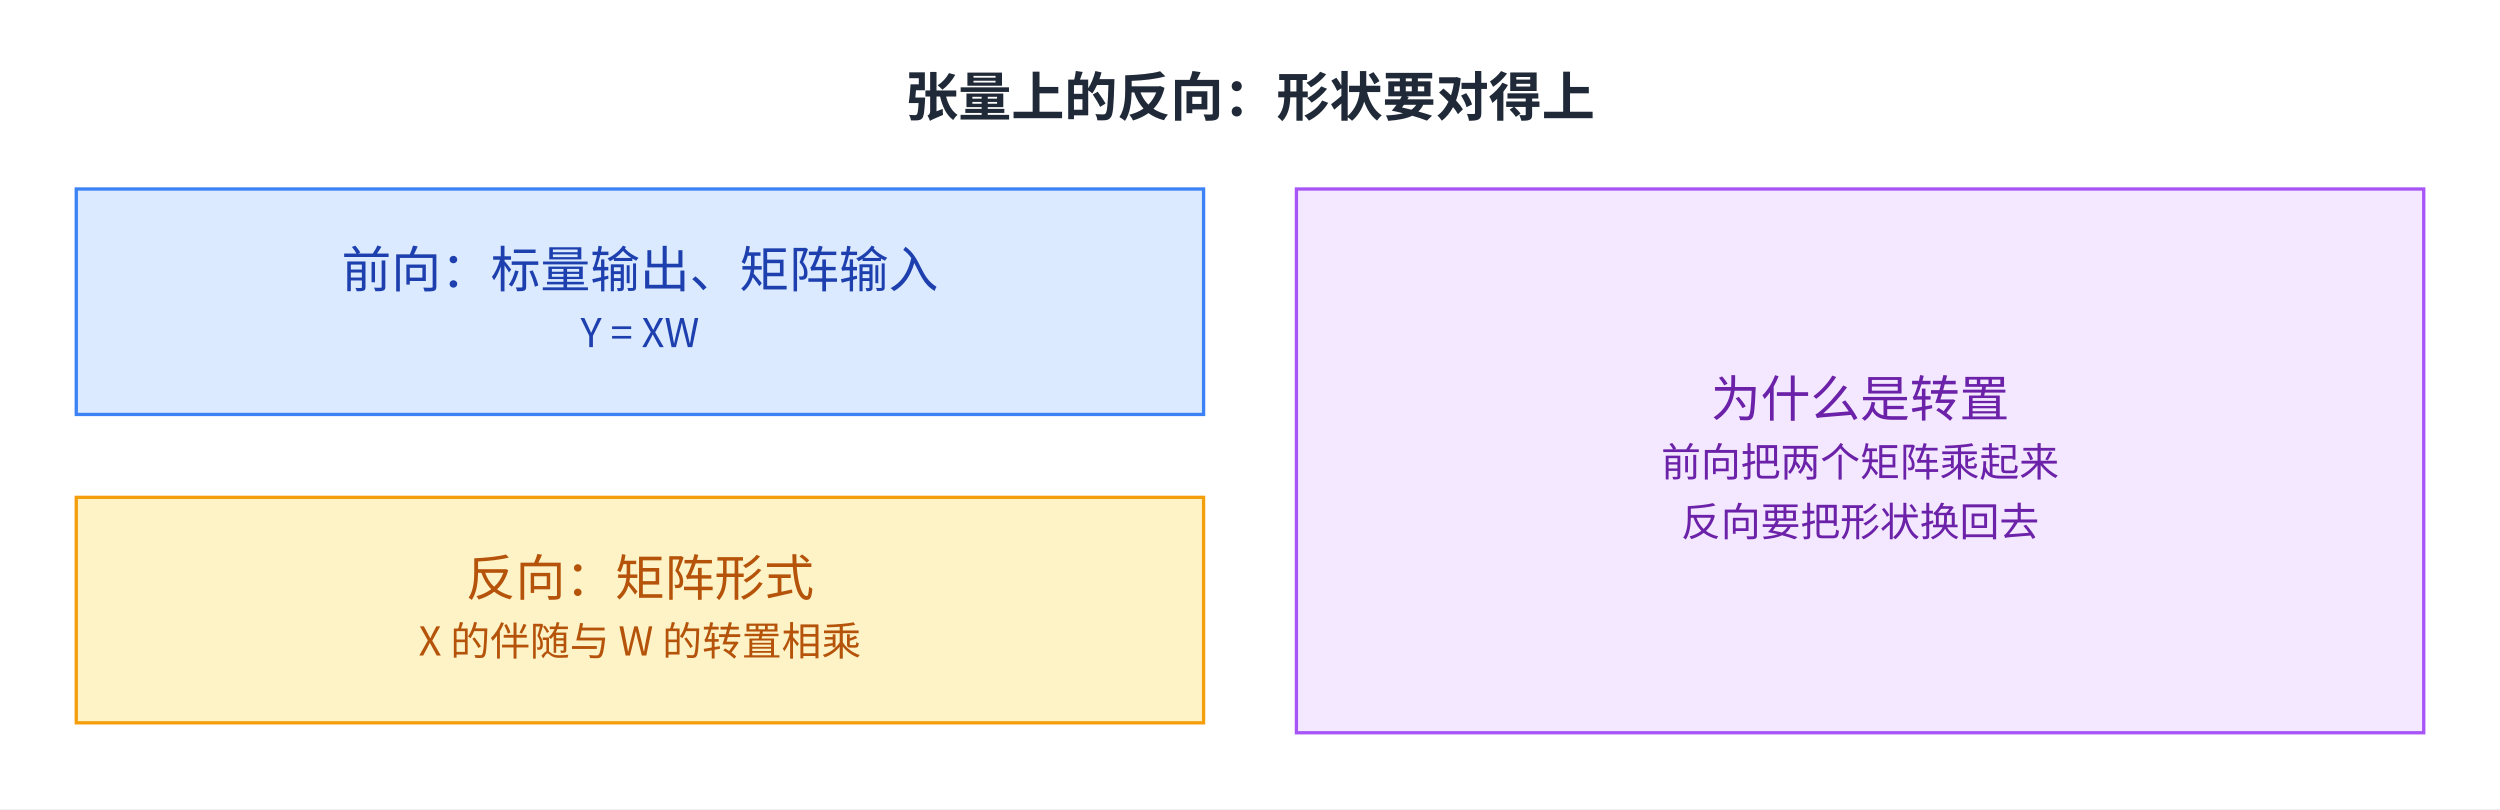
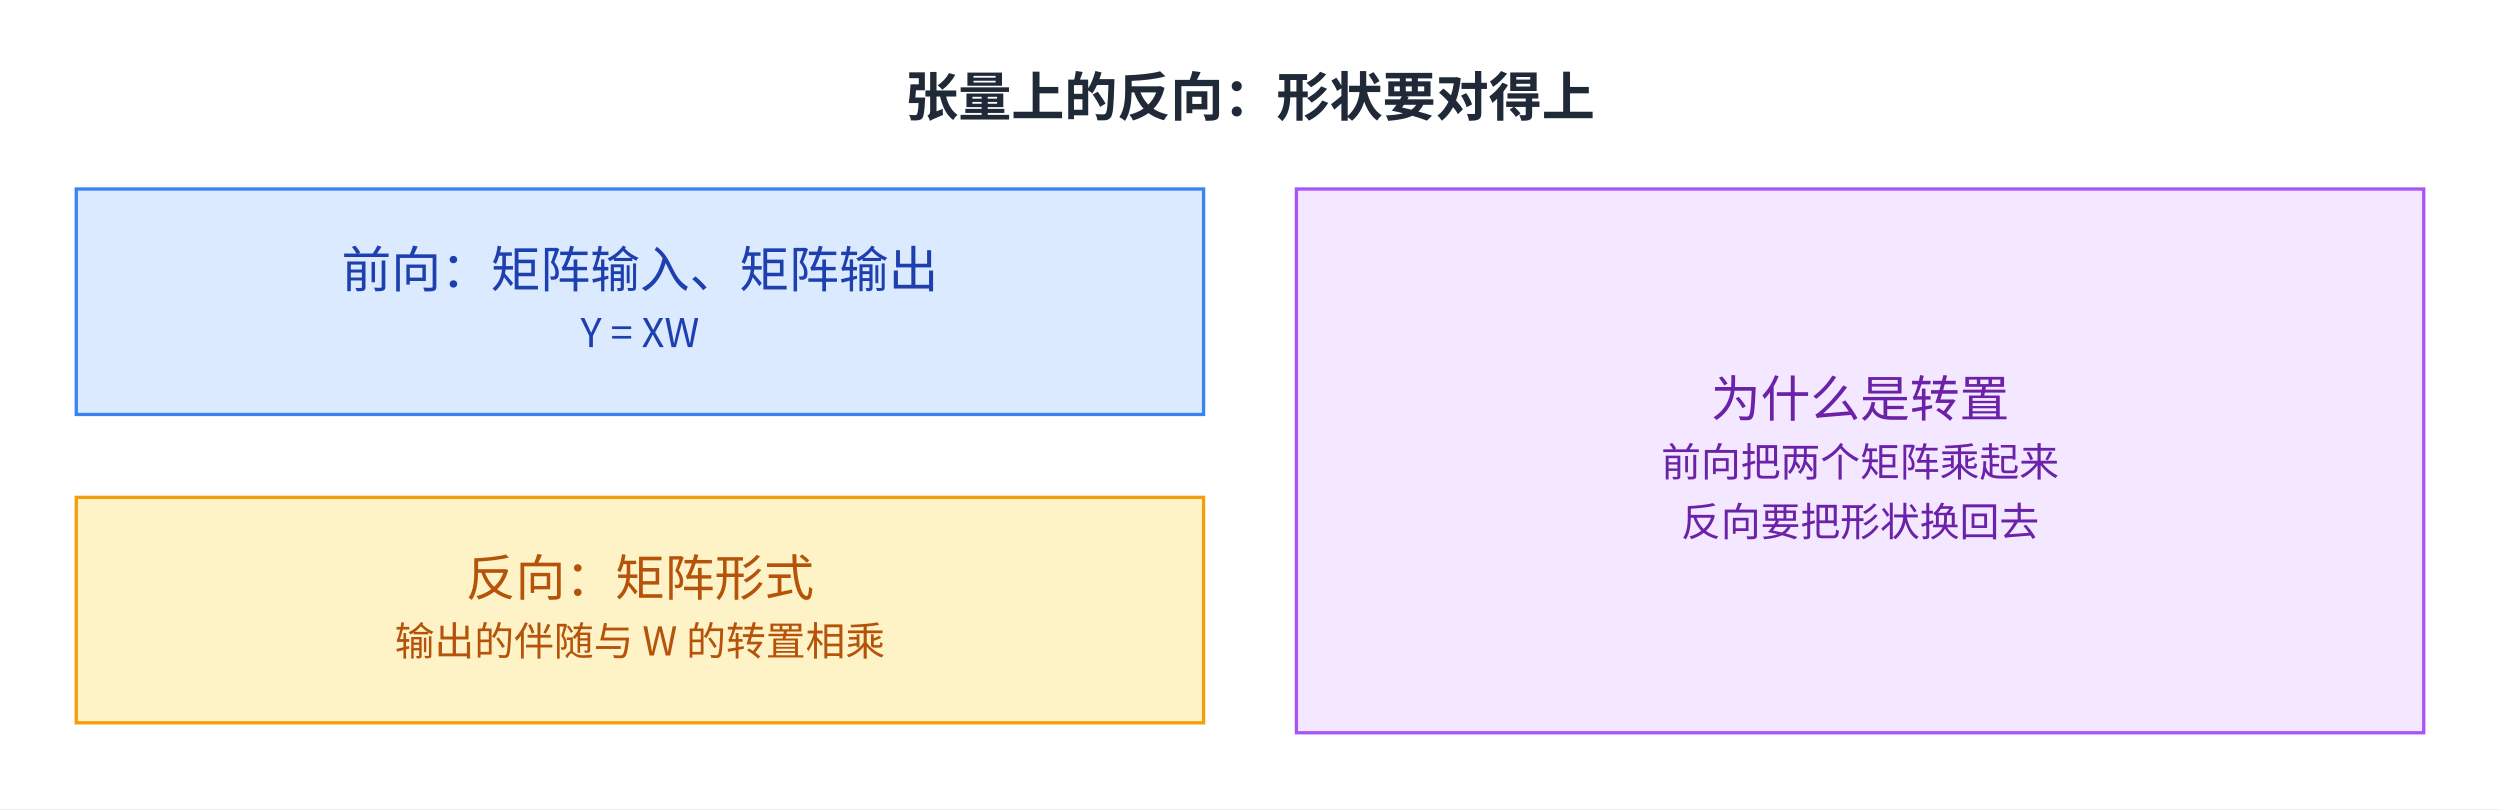
<svg xmlns="http://www.w3.org/2000/svg" viewBox="2 13.0 754 244.0" width="754" height="244.0" role="img" aria-labelledby="fig-automatic-differentiation-13-title fig-automatic-differentiation-13-desc">
  <defs>
    <style>
      text { font-family: 'PingFang SC', 'Microsoft YaHei', 'Noto Sans CJK SC', system-ui, sans-serif; }
    </style>
    <marker id="arrow" markerWidth="8" markerHeight="8" refX="2" refY="4" orient="auto" markerUnits="userSpaceOnUse">
      <path d="M0,0 L8,4 L0,8 L2,4 z" fill="#64748b" />
    </marker>
  </defs>
  <rect x="2" y="13.0" width="754" height="244.0" fill="#ffffff" />
  <text x="379.0" y="48" font-size="16" font-weight="600" fill="#1f2937" text-anchor="middle">张量上的反向：形状要对得上</text>
  <rect x="25" y="70" width="340" height="68" fill="#dbeafe" stroke="#3b82f6" />
-   <text x="195.0" y="99.7" font-size="15" fill="#1e40af" text-anchor="middle">前向：标量输出、矩阵输入</text>
+   <text x="195.0" y="99.7" font-size="15" fill="#1e40af" text-anchor="middle">前向：矩阵输入、矩阵输出</text>
  <text x="195.0" y="117.7" font-size="12" fill="#1e40af" text-anchor="middle">Y = XW</text>
  <rect x="25" y="163" width="340" height="68" fill="#fef3c7" stroke="#f59e0b" />
  <text x="195.0" y="192.7" font-size="15" fill="#b45309" text-anchor="middle">反向：矩阵形式</text>
-   <text x="195.0" y="210.7" font-size="12" fill="#b45309" text-anchor="middle">X 的伴随与 W 的转置相乘</text>
+   <text x="195.0" y="210.7" font-size="12" fill="#b45309" text-anchor="middle">输出的伴随与 W 的转置相乘</text>
  <rect x="393" y="70" width="340" height="164" fill="#f3e8ff" stroke="#a855f7" />
  <text x="563.0" y="138.7" font-size="15" fill="#6b21a8" text-anchor="middle">为什么是转置</text>
  <text x="563.0" y="156.7" font-size="12" fill="#6b21a8" text-anchor="middle">前向把两个矩阵乘起来</text>
  <text x="563.0" y="174.7" font-size="12" fill="#6b21a8" text-anchor="middle">反向要把形状换回去</text>
</svg>
